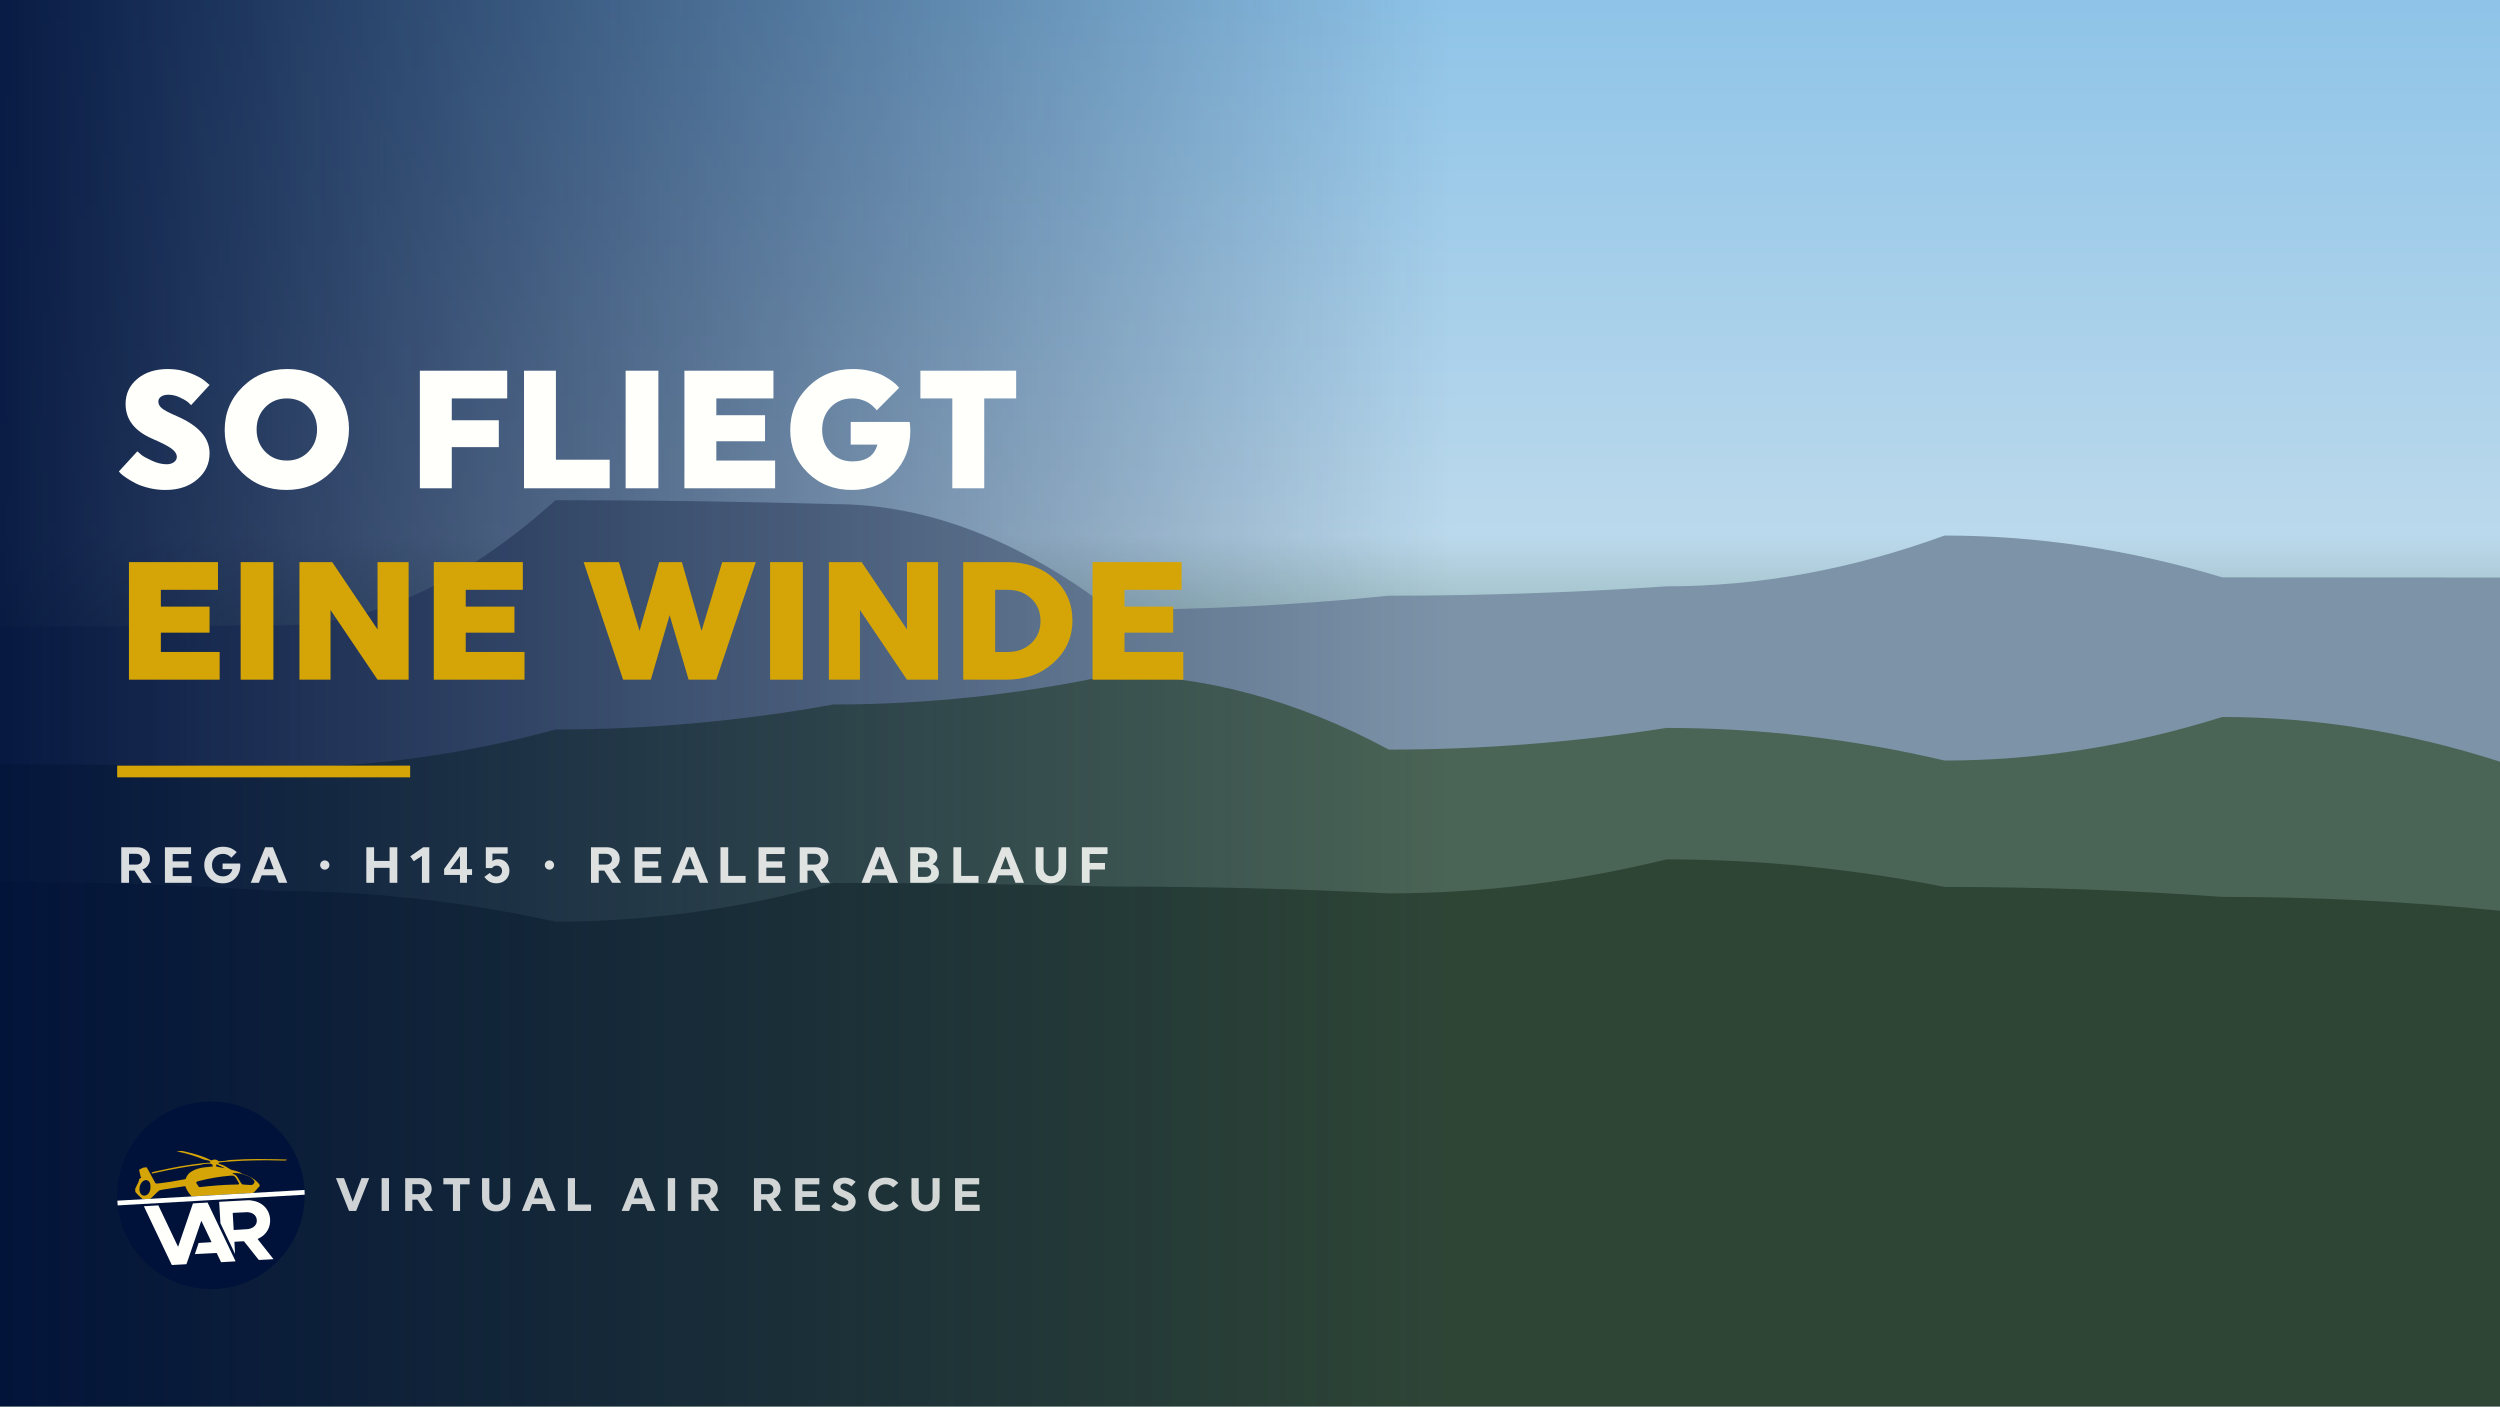
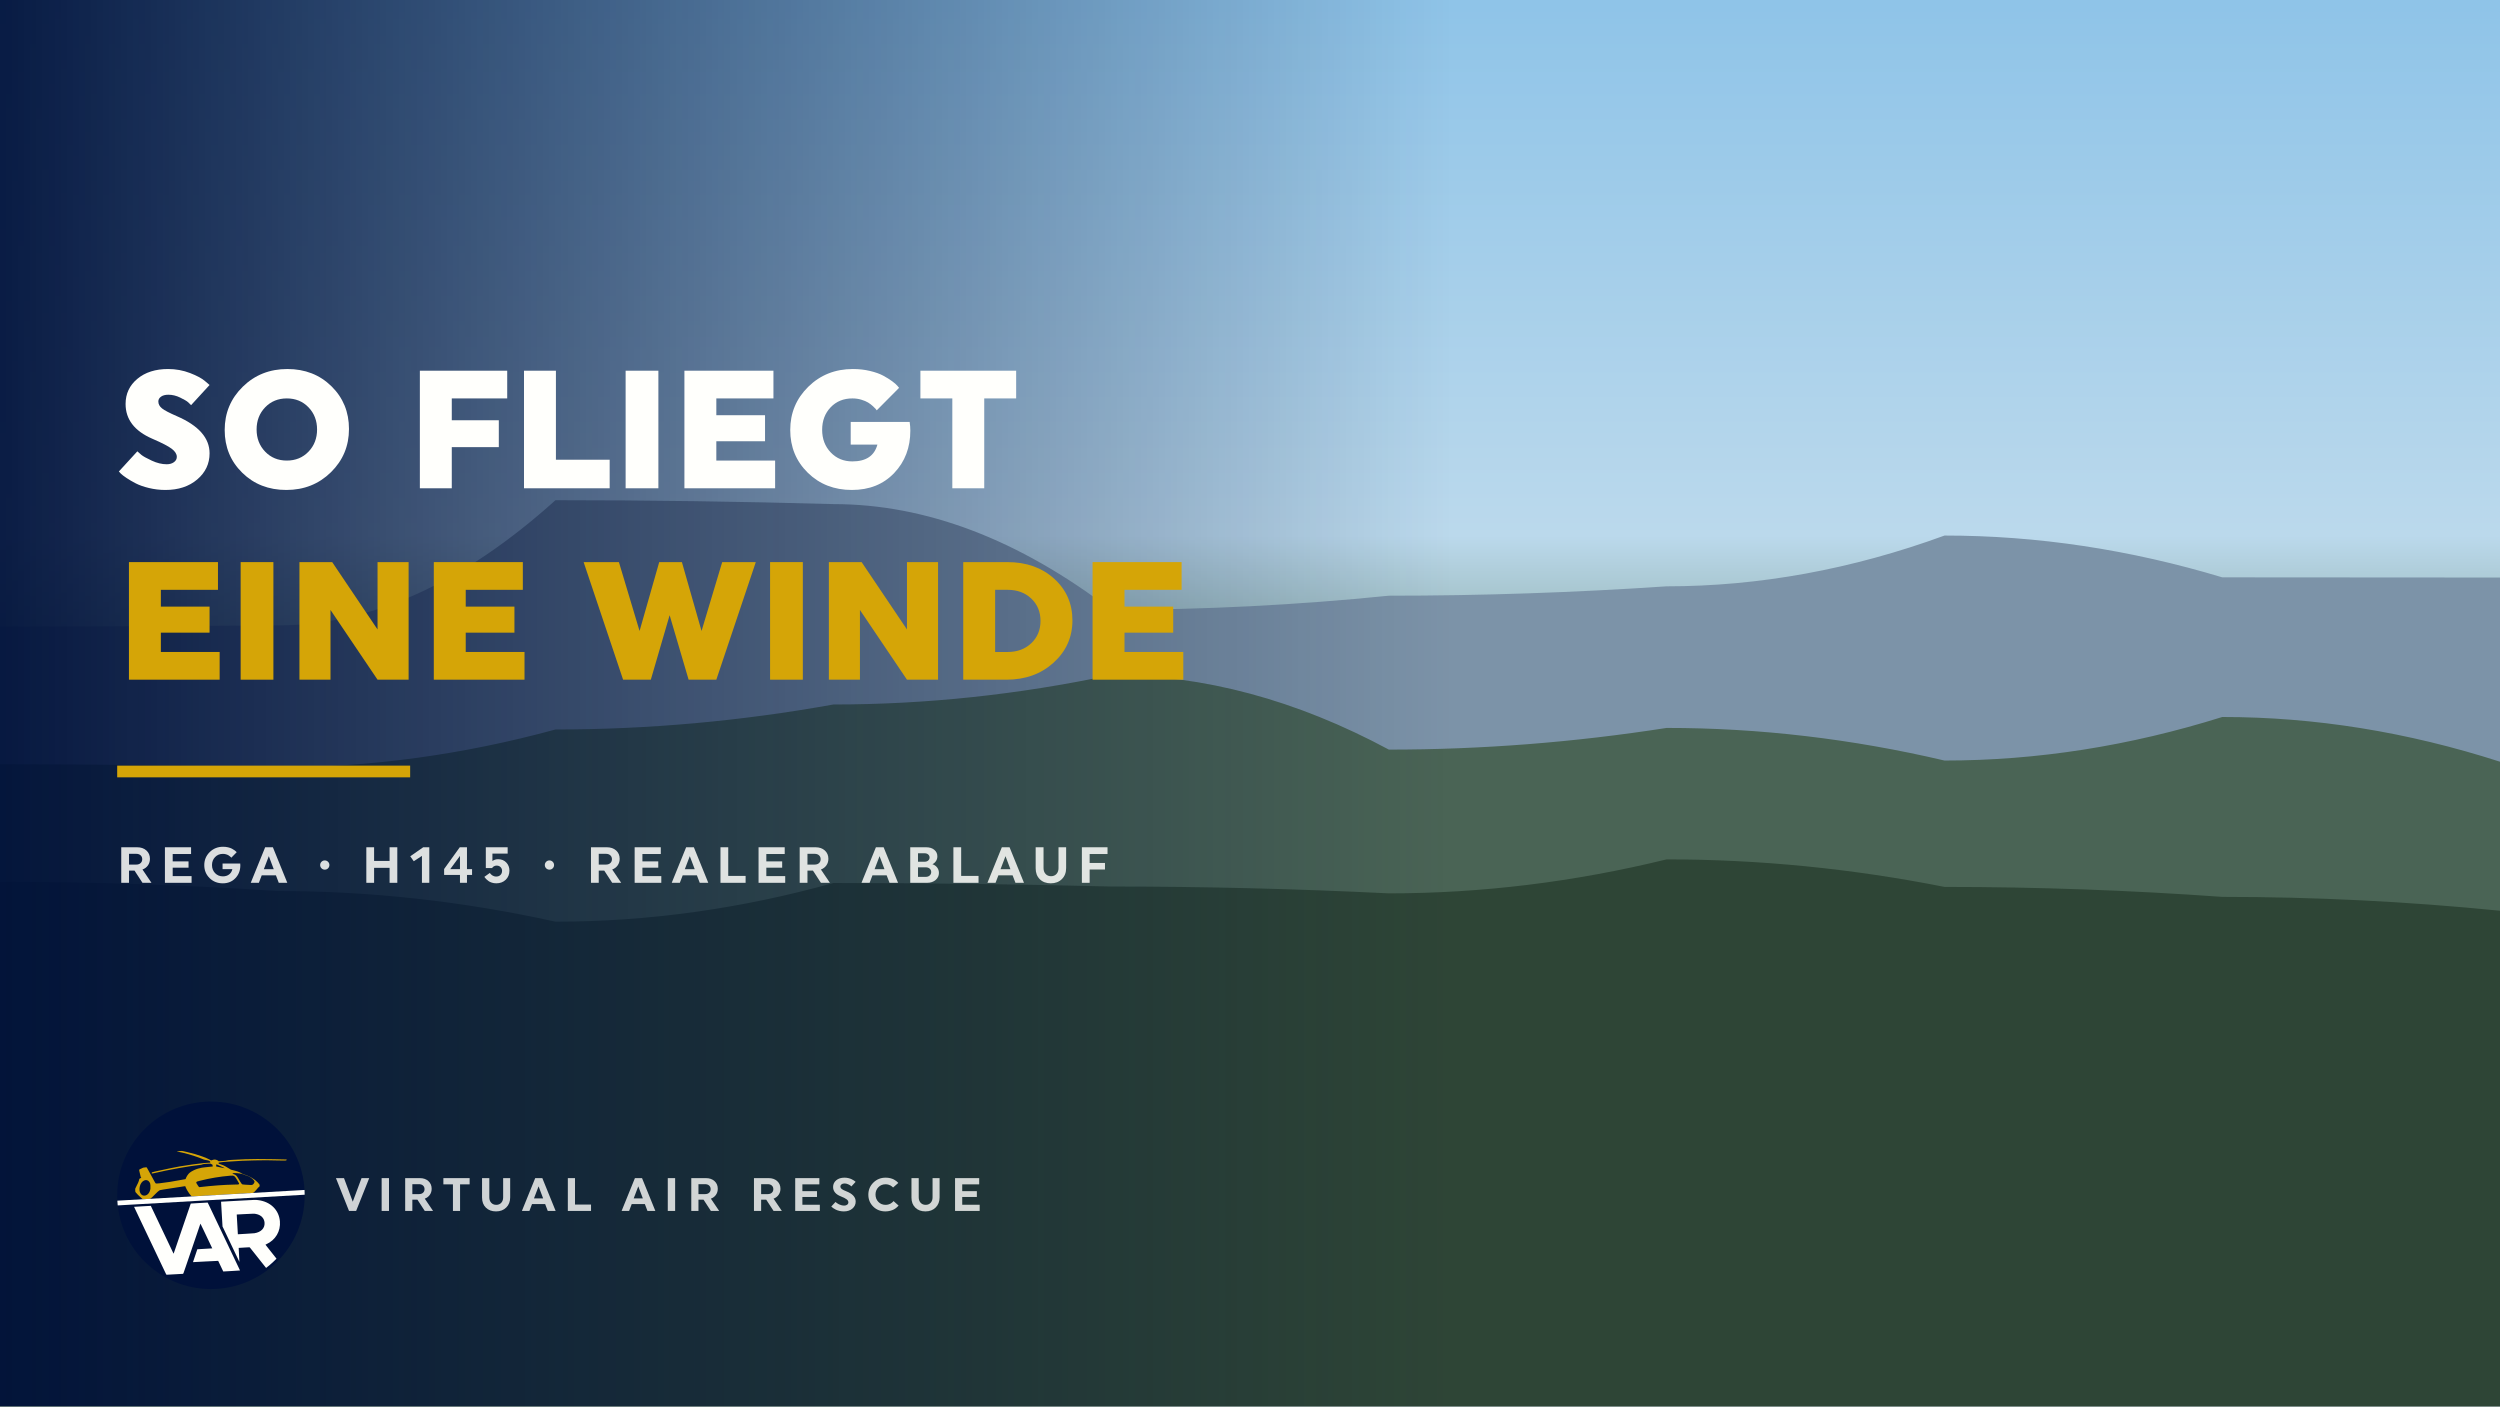
<svg xmlns="http://www.w3.org/2000/svg" viewBox="0 0 1280 720" width="1280" height="720">
  <defs>
    <linearGradient id="sc29" x1="0" y1="0" x2="0" y2="1">
      <stop offset="0%" stop-color="#8FC4E8" />
      <stop offset="38%" stop-color="#BBD9EC" />
      <stop offset="58%" stop-color="#5F7F63" />
      <stop offset="78%" stop-color="#3C5A45" />
      <stop offset="100%" stop-color="#243A2C" />
    </linearGradient>
  </defs>
  <rect width="1280" height="720" fill="url(#sc29)" />
  <path d="M0,720 L0,320.8 Q71.1,320.8 142.2,320.2 Q213.3,320.2 284.4,256.1 Q355.6,256.1 426.7,258.1 Q497.8,258.1 568.9,312.2 Q640.0,312.2 711.1,305.0 Q782.2,305.0 853.3,300.2 Q924.4,300.2 995.6,274.2 Q1066.7,274.2 1137.8,295.6 Q1208.9,295.6 1280.0,295.7 L1280,720 Z" fill="#7C93A8" />
  <path d="M0,720 L0,391.3 Q71.1,391.3 142.2,392.9 Q213.3,392.9 284.4,373.5 Q355.6,373.5 426.7,360.7 Q497.8,360.7 568.9,345.6 Q640.0,345.6 711.1,383.8 Q782.2,383.8 853.3,372.7 Q924.4,372.7 995.6,389.4 Q1066.7,389.4 1137.8,367.1 Q1208.9,367.1 1280.0,390.0 L1280,720 Z" fill="#4A6455" />
  <path d="M0,720 L0,451.5 Q71.1,451.5 142.2,456.2 Q213.3,456.2 284.4,471.9 Q355.6,471.9 426.7,452.1 Q497.8,452.1 568.9,453.9 Q640.0,453.9 711.1,457.4 Q782.2,457.4 853.3,440.0 Q924.4,440.0 995.6,454.1 Q1066.7,454.1 1137.8,459.2 Q1208.9,459.2 1280.0,466.3 L1280,720 Z" fill="#2E4536" />
  <defs>
    <linearGradient id="ytg" x1="0" y1="0" x2="1" y2="0">
      <stop offset="0%" stop-color="#00113A" stop-opacity=".95" />
      <stop offset="58%" stop-color="#00113A" stop-opacity="0" />
    </linearGradient>
  </defs>
  <rect width="1280" height="720" fill="url(#ytg)" />
  <g fill="#FFFFFC" transform="translate(60.0,250.0)">
    <path transform="translate(0.00,0) scale(0.086,-0.086)" d="M245.0 517.0Q245.0 493.0 267.0 475.5Q289.0 458.0 356.0 429.0Q550.0 345.0 550.0 208.0Q550.0 115.0 476.5 52.5Q403.0 -10.0 287.0 -10.0Q237.0 -10.0 189.5 1.5Q142.0 13.0 111.0 29.0Q80.0 45.0 56.0 61.0Q32.0 77.0 21.0 88.0L10.0 100.0L120.0 220.0Q129.0 211.0 144.5 198.5Q160.0 186.0 206.0 164.5Q252.0 143.0 295.0 143.0Q321.0 143.0 338.0 155.5Q355.0 168.0 355.0 187.0Q355.0 212.0 325.0 235.0Q295.0 258.0 209.0 295.0Q50.0 364.0 50.0 502.0Q50.0 593.0 120.0 651.5Q190.0 710.0 303.0 710.0Q372.0 710.0 434.0 686.0Q496.0 662.0 523.0 638.0L550.0 615.0L440.0 495.0Q434.0 502.0 422.0 512.5Q410.0 523.0 375.0 540.0Q340.0 557.0 305.0 557.0Q277.0 557.0 261.0 545.5Q245.0 534.0 245.0 517.0Z" />
    <path transform="translate(51.60,0) scale(0.086,-0.086)" d="M144.5 92.5Q40.0 195.0 40.0 347.0Q40.0 499.0 147.5 604.5Q255.0 710.0 413.0 710.0Q571.0 710.0 675.5 607.5Q780.0 505.0 780.0 353.0Q780.0 201.0 672.5 95.5Q565.0 -10.0 407.0 -10.0Q249.0 -10.0 144.5 92.5ZM281.0 482.0Q230.0 429.0 230.0 350.0Q230.0 271.0 281.0 218.0Q332.0 165.0 410.0 165.0Q488.0 165.0 539.0 218.0Q590.0 271.0 590.0 350.0Q590.0 429.0 539.0 482.0Q488.0 535.0 410.0 535.0Q332.0 535.0 281.0 482.0Z" />
    <path transform="translate(148.95,0) scale(0.086,-0.086)" d="M540.0 245.0H260.0V0.0H70.0V700.0H590.0V535.0H260.0V405.0H540.0Z" />
    <path transform="translate(202.27,0) scale(0.086,-0.086)" d="M580.0 0.0H70.0V700.0H260.0V170.0H580.0Z" />
    <path transform="translate(253.87,0) scale(0.086,-0.086)" d="M75.0 0.0V700.0H270.0V0.0Z" />
    <path transform="translate(284.40,0) scale(0.086,-0.086)" d="M610.0 0.0H70.0V700.0H600.0V535.0H260.0V435.0H550.0V280.0H260.0V165.0H610.0Z" />
    <path transform="translate(341.16,0) scale(0.086,-0.086)" d="M400.0 395.0H751.0Q755.0 368.0 755.0 343.0Q755.0 192.0 659.0 91.0Q563.0 -10.0 407.0 -10.0Q249.0 -10.0 144.5 92.5Q40.0 195.0 40.0 347.0Q40.0 499.0 147.5 604.5Q255.0 710.0 413.0 710.0Q467.0 710.0 515.0 698.5Q563.0 687.0 593.5 670.5Q624.0 654.0 646.5 637.5Q669.0 621.0 678.0 610.0L688.0 598.0L555.0 464.0Q553.0 467.0 549.5 471.5Q546.0 476.0 532.5 488.5Q519.0 501.0 503.5 510.5Q488.0 520.0 463.0 527.5Q438.0 535.0 410.0 535.0Q331.0 535.0 280.5 482.0Q230.0 429.0 230.0 348.0Q230.0 267.0 281.0 213.5Q332.0 160.0 410.0 160.0Q532.0 160.0 559.0 260.0H400.0Z" />
    <path transform="translate(410.39,0) scale(0.086,-0.086)" d="M580.0 535.0H390.0V0.0H200.0V535.0H10.0V700.0H580.0Z" />
  </g>
  <g fill="#D5A507" transform="translate(60.0,348.0)">
    <path transform="translate(0.00,0) scale(0.086,-0.086)" d="M610.0 0.0H70.0V700.0H600.0V535.0H260.0V435.0H550.0V280.0H260.0V165.0H610.0Z" />
    <path transform="translate(56.76,0) scale(0.086,-0.086)" d="M75.0 0.0V700.0H270.0V0.0Z" />
    <path transform="translate(87.29,0) scale(0.086,-0.086)" d="M535.0 0.0 255.0 415.0V0.0H70.0V700.0H265.0L535.0 299.0V700.0H720.0V0.0Z" />
    <path transform="translate(156.09,0) scale(0.086,-0.086)" d="M610.0 0.0H70.0V700.0H600.0V535.0H260.0V435.0H550.0V280.0H260.0V165.0H610.0Z" />
    <path transform="translate(238.82,0) scale(0.086,-0.086)" d="M235.0 0.0 0.0 700.0H210.0L333.0 290.0L450.0 700.0H585.0L702.0 290.0L825.0 700.0H1025.0L790.0 0.0H625.0L512.0 384.0L400.0 0.0Z" />
    <path transform="translate(327.83,0) scale(0.086,-0.086)" d="M75.0 0.0V700.0H270.0V0.0Z" />
    <path transform="translate(358.36,0) scale(0.086,-0.086)" d="M535.0 0.0 255.0 415.0V0.0H70.0V700.0H265.0L535.0 299.0V700.0H720.0V0.0Z" />
    <path transform="translate(427.16,0) scale(0.086,-0.086)" d="M70.0 0.0V700.0H333.0Q502.0 700.0 611.0 601.5Q720.0 503.0 720.0 353.0Q720.0 203.0 608.0 101.5Q496.0 0.0 327.0 0.0ZM335.0 535.0H260.0V165.0H335.0Q420.0 165.0 475.0 217.0Q530.0 269.0 530.0 350.0Q530.0 431.0 475.0 483.0Q420.0 535.0 335.0 535.0Z" />
    <path transform="translate(493.38,0) scale(0.086,-0.086)" d="M610.0 0.0H70.0V700.0H600.0V535.0H260.0V435.0H550.0V280.0H260.0V165.0H610.0Z" />
  </g>
  <rect x="60" y="392" width="150" height="6" fill="#D5A507" />
  <g fill="#FFFFFC" opacity=".85" transform="translate(60.0,452.0)">
    <path transform="translate(0.00,0) scale(0.026,-0.026)" d="M374.0 571.0H233.0V359.0H374.0Q429.0 359.0 461.0 388.5Q493.0 418.0 493.0 465.0Q493.0 512.0 461.0 541.5Q429.0 571.0 374.0 571.0ZM80.0 0.0V700.0H393.0Q505.0 700.0 575.0 637.0Q645.0 574.0 645.0 473.0Q645.0 399.0 605.5 343.0Q566.0 287.0 498.0 262.0L675.0 0.0H498.0L341.0 241.0H233.0V0.0Z" />
    <path transform="translate(22.36,0) scale(0.026,-0.026)" d="M605.0 0.0H80.0V700.0H595.0V567.0H233.0V422.0H545.0V298.0H233.0V132.0H605.0Z" />
    <path transform="translate(43.42,0) scale(0.026,-0.026)" d="M405.0 380.0H753.0Q755.0 361.0 755.0 341.0Q754.0 192.0 657.5 91.0Q561.0 -10.0 410.0 -10.0Q254.0 -10.0 149.5 93.0Q45.0 196.0 45.0 348.0Q45.0 500.0 152.0 605.0Q259.0 710.0 415.0 710.0Q467.0 710.0 513.5 699.0Q560.0 688.0 589.5 672.0Q619.0 656.0 641.5 640.0Q664.0 624.0 674.0 613.0L683.0 602.0L577.0 494.0Q575.0 497.0 570.5 502.0Q566.0 507.0 550.5 520.5Q535.0 534.0 517.5 544.0Q500.0 554.0 471.5 562.0Q443.0 570.0 412.0 570.0Q319.0 570.0 258.0 507.0Q197.0 444.0 197.0 349.0Q197.0 254.0 258.0 190.5Q319.0 127.0 412.0 127.0Q485.0 127.0 535.0 165.5Q585.0 204.0 598.0 270.0H405.0Z" />
    <path transform="translate(68.38,0) scale(0.026,-0.026)" d="M356.0 525.0 258.0 268.0H453.0ZM436.0 700.0 720.0 0.0H552.0L496.0 147.0H216.0L160.0 0.0H0.0L284.0 700.0Z" />
    <path transform="translate(102.62,0) scale(0.026,-0.026)" d="M141.0 441.0Q178.0 441.0 205.0 414.5Q232.0 388.0 232.0 350.0Q232.0 312.0 205.5 285.5Q179.0 259.0 141.0 259.0Q103.0 259.0 76.5 285.5Q50.0 312.0 50.0 350.0Q50.0 388.0 76.5 414.5Q103.0 441.0 141.0 441.0Z" />
    <path transform="translate(125.48,0) scale(0.026,-0.026)" d="M538.0 0.0V295.0H233.0V0.0H80.0V700.0H233.0V431.0H538.0V700.0H690.0V0.0Z" />
    <path transform="translate(149.66,0) scale(0.026,-0.026)" d="M15.0 522.0 270.0 700.0H390.0V0.0H245.0V530.0L84.0 425.0Z" />
    <path transform="translate(166.56,0) scale(0.026,-0.026)" d="M152.0 269.0H344.0V530.0ZM32.0 272.0 340.0 700.0H482.0V269.0H582.0V155.0H482.0V0.0H344.0V155.0H32.0Z" />
    <path transform="translate(186.71,0) scale(0.026,-0.026)" d="M78.0 290.0V700.0H508.0V575.0H208.0V429.0Q257.0 465.0 320.0 465.0Q419.0 465.0 481.0 400.0Q543.0 335.0 543.0 240.0Q543.0 131.0 470.5 60.5Q398.0 -10.0 284.0 -10.0Q238.0 -10.0 197.0 3.0Q156.0 16.0 130.5 35.0Q105.0 54.0 85.5 73.0Q66.0 92.0 58.0 105.0L50.0 118.0L158.0 195.0Q160.0 192.0 163.0 187.0Q166.0 182.0 177.0 170.0Q188.0 158.0 201.5 148.5Q215.0 139.0 236.5 131.0Q258.0 123.0 282.0 123.0Q335.0 123.0 366.5 154.5Q398.0 186.0 398.0 236.0Q398.0 279.0 368.5 309.0Q339.0 339.0 292.0 339.0Q263.0 339.0 240.5 326.5Q218.0 314.0 210.0 302.0L202.0 290.0Z" />
    <path transform="translate(217.65,0) scale(0.026,-0.026)" d="M141.0 441.0Q178.0 441.0 205.0 414.5Q232.0 388.0 232.0 350.0Q232.0 312.0 205.5 285.5Q179.0 259.0 141.0 259.0Q103.0 259.0 76.5 285.5Q50.0 312.0 50.0 350.0Q50.0 388.0 76.5 414.5Q103.0 441.0 141.0 441.0Z" />
    <path transform="translate(240.50,0) scale(0.026,-0.026)" d="M374.0 571.0H233.0V359.0H374.0Q429.0 359.0 461.0 388.5Q493.0 418.0 493.0 465.0Q493.0 512.0 461.0 541.5Q429.0 571.0 374.0 571.0ZM80.0 0.0V700.0H393.0Q505.0 700.0 575.0 637.0Q645.0 574.0 645.0 473.0Q645.0 399.0 605.5 343.0Q566.0 287.0 498.0 262.0L675.0 0.0H498.0L341.0 241.0H233.0V0.0Z" />
    <path transform="translate(262.86,0) scale(0.026,-0.026)" d="M605.0 0.0H80.0V700.0H595.0V567.0H233.0V422.0H545.0V298.0H233.0V132.0H605.0Z" />
    <path transform="translate(283.92,0) scale(0.026,-0.026)" d="M356.0 525.0 258.0 268.0H453.0ZM436.0 700.0 720.0 0.0H552.0L496.0 147.0H216.0L160.0 0.0H0.0L284.0 700.0Z" />
    <path transform="translate(306.80,0) scale(0.026,-0.026)" d="M575.0 0.0H80.0V700.0H233.0V136.0H575.0Z" />
    <path transform="translate(326.30,0) scale(0.026,-0.026)" d="M605.0 0.0H80.0V700.0H595.0V567.0H233.0V422.0H545.0V298.0H233.0V132.0H605.0Z" />
    <path transform="translate(347.36,0) scale(0.026,-0.026)" d="M374.0 571.0H233.0V359.0H374.0Q429.0 359.0 461.0 388.5Q493.0 418.0 493.0 465.0Q493.0 512.0 461.0 541.5Q429.0 571.0 374.0 571.0ZM80.0 0.0V700.0H393.0Q505.0 700.0 575.0 637.0Q645.0 574.0 645.0 473.0Q645.0 399.0 605.5 343.0Q566.0 287.0 498.0 262.0L675.0 0.0H498.0L341.0 241.0H233.0V0.0Z" />
    <path transform="translate(381.08,0) scale(0.026,-0.026)" d="M356.0 525.0 258.0 268.0H453.0ZM436.0 700.0 720.0 0.0H552.0L496.0 147.0H216.0L160.0 0.0H0.0L284.0 700.0Z" />
    <path transform="translate(403.96,0) scale(0.026,-0.026)" d="M233.0 415.0H361.0Q407.0 415.0 434.0 439.0Q461.0 463.0 461.0 498.0Q461.0 534.0 434.0 558.0Q407.0 582.0 361.0 582.0H233.0ZM80.0 700.0H394.0Q493.0 700.0 553.5 650.0Q614.0 600.0 614.0 521.0Q614.0 471.0 588.5 430.5Q563.0 390.0 517.0 366.0Q577.0 346.0 611.0 300.0Q645.0 254.0 645.0 194.0Q645.0 111.0 579.5 55.5Q514.0 0.0 412.0 0.0H80.0ZM233.0 305.0V117.0H384.0Q434.0 117.0 463.5 144.5Q493.0 172.0 493.0 212.0Q493.0 252.0 463.5 278.5Q434.0 305.0 384.0 305.0Z" />
    <path transform="translate(426.06,0) scale(0.026,-0.026)" d="M575.0 0.0H80.0V700.0H233.0V136.0H575.0Z" />
    <path transform="translate(445.56,0) scale(0.026,-0.026)" d="M356.0 525.0 258.0 268.0H453.0ZM436.0 700.0 720.0 0.0H552.0L496.0 147.0H216.0L160.0 0.0H0.0L284.0 700.0Z" />
    <path transform="translate(468.44,0) scale(0.026,-0.026)" d="M520.0 700.0H670.0V290.0Q670.0 156.0 586.0 73.0Q502.0 -10.0 368.0 -10.0Q233.0 -10.0 151.5 70.5Q70.0 151.0 70.0 285.0V700.0H225.0V290.0Q225.0 218.0 266.0 174.0Q307.0 130.0 373.0 130.0Q439.0 130.0 479.5 174.0Q520.0 218.0 520.0 290.0Z" />
    <path transform="translate(491.84,0) scale(0.026,-0.026)" d="M535.0 262.0H233.0V0.0H80.0V700.0H585.0V567.0H233.0V391.0H535.0Z" />
  </g>
  <g transform="translate(60,564) scale(0.1875)">
    <defs>
      <clipPath id="n1b30">
        <circle cx="256" cy="256" r="256" />
      </clipPath>
    </defs>
    <g clip-path="url(#n1b30)">
      <circle cx="256" cy="256" r="256" fill="#00113A" />
      <g fill="#D5A507" transform="translate(49.00,134.89) scale(0.414)">
        <path d="M35.7 305.27C27.86 297.99 20 290.67 18.23 289.02C12.94 284.07 7.26 277.76 2.59 271.63C1.3 269.94 1.3 269.94 0.67 259.67C0.04 249.4 0.04 249.4 3.21 243.43C17.85 215.93 25.31 198.26 26.9 187.33C27.45 183.58 26.65 184.36 34.25 180.13C39.92 176.97 39.91 176.98 39.91 175.49C39.91 173.85 39.02 172.61 37.83 172.6C37.11 172.6 37.81 175.22 31.69 149.81C26.64 128.87 26.11 126.2 26.67 124.15C27.12 122.49 32.62 119.37 41.13 115.95C46.53 113.78 47.49 113.3 48.58 112.26C50.67 110.26 58.97 108.69 71.24 107.99C77.19 107.64 74.98 104.81 89.29 131.15C96.15 143.79 105.73 161.29 110.57 170.04C115.41 178.79 120.75 188.62 122.44 191.88C129.48 205.52 134.23 213.21 136.29 214.34C139.72 216.22 170.18 212.83 229.23 204.01C250.02 200.91 306.75 190.88 330.23 186.17C332.66 185.68 332.66 185.68 333.54 183.12C338.5 168.63 350.1 151.3 360.17 143.32C372.8 133.3 397.13 121.34 414.41 116.63C435.84 110.79 444.66 109.17 464.81 107.34C479.81 105.98 511.76 102.62 512.05 102.38C512.08 102.36 511.65 99.49 511.1 96.01C510.1 89.68 510.1 89.68 506.87 88.58C502.65 87.13 501 86.26 499.45 84.67C498.18 83.37 498.18 83.37 487.88 83.75C459.05 84.82 451.08 85.73 441.9 89.01C435.4 91.33 435.45 91.31 428.8 91.97C362.81 98.45 214.12 125.11 126.21 146.21C111.13 149.83 109.91 149.82 109.35 146.09C108.62 141.18 110.96 140.04 130.7 135.68C199.78 120.43 262.82 107.4 294.63 101.81C336.98 94.36 431.41 81.22 452.54 79.84C455.13 79.67 462.05 79.18 467.91 78.75C473.77 78.33 480.74 77.91 483.41 77.82C496.02 77.41 495.76 77.44 495.55 76.49C495.44 76.03 495.28 74.08 495.18 72.17C495.01 68.69 495.01 68.69 493.75 68.38C493.06 68.2 491.24 67.34 489.71 66.47C482.4 62.32 482.87 62.48 475.05 61.23C461.69 59.09 454.17 57.41 449.82 55.59C448.42 55 444.91 53.47 442.02 52.19C431.61 47.57 418.28 42.66 392.8 34.08C364.87 24.67 339.59 17.5 311.76 11.09C299.95 8.37 299.99 8.38 290.21 6.6C279.38 4.63 274.04 3.36 274.55 2.87C275.14 2.3 289.73 0.65 297.88 0.23C311.16 -0.46 311.55 -0.4 341.15 6.74C389.7 18.46 402.15 22.04 437.97 34.58C462.99 43.33 472.02 47.05 486.52 54.55C489.7 56.2 494.13 58.47 496.36 59.59C498.58 60.72 500.74 61.86 501.14 62.13C501.87 62.62 501.89 62.62 504.82 61.38C519.4 55.23 529.43 55.03 540.79 60.69C546.35 63.46 548.17 64.78 548.98 66.6C549.58 67.97 555.31 67.94 575.92 66.45C598.39 64.83 598.39 64.83 607.34 62.29C614.29 60.32 614.14 60.33 639.56 58.79C703.41 54.93 756.26 53.13 806.36 53.13C858.12 53.13 977.54 55.09 996.82 56.26C1000.43 56.48 1001.17 58.14 998.71 60.49C995.29 63.76 991.43 63.94 948.73 62.85C873.08 60.91 856.08 60.83 788.97 62.17C722.22 63.5 694.67 64.8 620.01 70.11C613.86 70.55 607 70.98 604.77 71.07C591.89 71.59 573.5 73.35 567.47 74.64C561.97 75.82 561.32 75.9 556.36 76.04C551.11 76.19 551.11 76.19 550.94 78.75C550.84 80.16 550.57 81.77 550.34 82.33C550.01 83.11 549.99 83.38 550.24 83.47C550.42 83.53 553.42 84.55 556.9 85.72C560.39 86.9 566.25 88.96 569.93 90.32C573.61 91.67 576.74 92.77 576.89 92.77C580.14 92.77 614.7 111.79 625.81 119.69C630.93 123.34 630.93 123.34 636.87 124.75C672.02 133.12 689.95 139.38 701.29 147.24C705.18 149.93 705.18 149.93 720.24 155.31C752.95 166.98 765.35 173.35 790.99 191.66C799.5 197.73 816.67 214.97 819.64 220.42C823.42 227.36 820.75 237.21 814.42 239.63C811.9 240.59 812.26 240.2 804.25 250.61C795.46 262.02 780.6 276.24 776.87 276.82C775.66 277 373.53 299.94 373.25 299.84C371.87 299.33 359.32 284.34 355.46 278.59C344.66 262.51 338.75 252.16 334.39 241.69C332.21 236.45 330.36 232.1 330.28 232.02C329.97 231.71 213.68 249.73 187.97 254.08C164.08 258.12 163.13 258.35 158.5 261.43C151.54 266.06 146.73 270.44 129.11 288.18C98.73 318.77 105.03 315.29 77.25 316.85C63.91 317.61 52.31 318.29 51.48 318.37C49.96 318.52 49.96 318.52 35.7 305.27ZM65.16 294.35C83.73 291.12 97.51 273.39 100.91 248.38C101.38 244.97 101.37 230.17 100.9 226C99.56 213.99 98.8 211.61 94.02 204.55C76.64 178.83 40.43 194.92 31.18 232.47C22.2 268.91 38.7 298.96 65.16 294.35ZM426.51 238.42C508.82 228.76 585.47 223.14 652.64 221.81C692.24 221.03 690.56 222.48 677.71 200.11C656.08 162.43 653.86 160.82 626.75 163.14C557.73 169.02 495.94 179.34 427.86 196.36C408.78 201.13 406.7 201.91 404.56 205.13C401.84 209.25 402.31 210.47 412.79 226.27C421.54 239.45 421.09 239.05 426.51 238.42ZM771.34 224.12C780.47 221.3 789.76 206.88 786.96 199.86C783.31 190.7 764.16 174.62 748.38 167.48C741.64 164.43 718.63 155.97 707.64 152.51C687.74 146.23 651.12 143.59 643.34 147.88C640.63 149.37 642.43 150.74 649.96 152.91C662.3 156.47 670.56 163.87 679.03 178.98C687.23 193.6 699.29 212.89 702.16 215.99C707.1 221.32 707.66 221.47 727.59 222.62C764.71 224.76 768.81 224.9 771.34 224.12ZM591.15 114.24C591.15 114.08 588 112.11 584.82 110.28C578.3 106.55 556.35 96.34 545.07 91.8C543.08 91 540.82 89.97 540.03 89.52C537.82 88.26 535.19 88.74 534.96 90.44C534.72 92.22 534.14 101.92 534.27 102.04C534.33 102.09 541.55 103.67 550.3 105.55C559.05 107.43 571.61 110.17 578.21 111.63C589.8 114.19 591.15 114.47 591.15 114.24Z" fill-rule="evenodd" />
      </g>
      <g transform="translate(256,256) rotate(-3.275)">
        <rect x="-614.4" y="0" width="1228.8" height="13" fill="#FFFFFC" />
      </g>
      <g transform="rotate(-3.275 256 256)">
        <defs>
          <clipPath id="wc1b30">
            <circle cx="256" cy="256" r="249.00" />
          </clipPath>
        </defs>
        <g clip-path="url(#wc1b30)">
-           <g fill="#FFFFFC" transform="translate(71.50,275.00) scale(0.34501)">
+           <g fill="#FFFFFC" transform="translate(44.65,275.00) scale(0.39871)">
            <path d="M195.1 478.09C193.93 477.63 193.3 476.14 173.69 427.85C169.31 417.07 161.96 399.04 157.36 387.77C144.85 357.16 130.53 321.99 124.7 307.6C121.86 300.58 116.25 286.82 112.24 277.02C99.77 246.52 89.4 221.12 84.01 207.84C76.29 188.85 63.1 156.48 36.82 92.04C5.35 14.87 0 1.67 0 1.08C0 0.81 25.85 0.66 57.45 0.74L114.9 0.89L119.73 12.77C122.38 19.3 128.74 34.93 133.87 47.51C145.14 75.16 159.52 110.48 170.14 136.58C174.45 147.19 182.06 165.9 187.05 178.15C196.26 200.76 206.8 226.67 220.74 260.99C224.99 271.44 230.49 284.93 232.96 290.97C235.43 297.02 240.44 309.31 244.09 318.29C251.9 337.51 251.75 337.2 252.42 336.01C252.69 335.53 256.69 325.8 261.33 314.39C269.84 293.41 277.55 274.47 295.12 231.29C300.44 218.23 308.05 199.52 312.04 189.73C318.74 173.26 325.93 155.59 346.48 105.11C350.8 94.49 358.42 75.79 363.41 63.54C368.4 51.29 376.16 32.19 380.66 21.08L388.83 0.89L446.64 0.59C478.44 0.43 504.66 0.45 504.91 0.64C505.16 0.82 508.67 9.11 512.7 19.04C516.73 28.98 524.11 47.13 529.11 59.38C541.84 90.6 555.55 124.24 565.9 149.64C570.75 161.56 578.1 179.6 582.23 189.73C586.36 199.85 593.99 218.56 599.17 231.29C604.36 244.03 612.91 265.01 618.18 277.91C633.59 315.68 644.01 341.24 650.83 358.08C654.35 366.73 659.95 380.49 663.29 388.66C666.63 396.82 673.22 412.99 677.95 424.58C682.68 436.18 689.46 452.8 693.03 461.52C696.6 470.24 699.52 477.52 699.52 477.7C699.52 477.88 673.66 478.03 642.04 478.03L584.56 478.03L581.68 471.05C577.2 460.19 560.23 418.53 557.18 410.93C555.68 407.17 554.19 403.76 553.87 403.36C553.42 402.77 535.39 402.61 467.27 402.61C419.95 402.61 381.24 402.46 381.24 402.26C381.24 402.07 384.56 393.72 388.61 383.71C396.8 363.5 408.21 335.11 412.82 323.49L415.81 315.92L467.08 315.77L518.34 315.62L513.87 304.63C511.41 298.59 505.44 283.89 500.59 271.97C495.75 260.05 487.88 240.68 483.1 228.92C478.32 217.16 470.83 198.72 466.45 187.95C450.59 148.87 447.82 142.25 447.34 142.09C447.07 142 445.2 146.13 443.18 151.28C441.16 156.42 434.67 172.52 428.75 187.05C422.83 201.59 414.81 221.36 410.93 231C407.04 240.63 399.56 259.07 394.3 271.97C376.24 316.27 366.82 339.41 358.64 359.56C345.14 392.83 338.8 408.42 330.37 429.04C311.03 476.38 310.36 477.95 309.1 478.28C307.23 478.79 196.4 478.6 195.1 478.09ZM881.95 474.91C879.81 472 876.03 466.65 856.48 438.84C852.23 432.79 840.49 416.09 830.38 401.72C820.26 387.35 807.21 368.78 801.36 360.45C784.84 336.91 776.14 324.62 775.21 323.48C774.4 322.5 772.01 322.45 736.79 322.59L699.23 322.74L698.93 370.83L698.63 418.92L690.21 398.15C685.57 386.72 677.74 367.49 672.81 355.4C667.87 343.32 660.52 325.28 656.47 315.32C652.42 305.36 644.8 286.65 639.54 273.75C634.28 260.85 625.94 240.41 621.01 228.33C616.08 216.24 608.68 198.2 604.57 188.24L597.09 170.13L596.94 85.03L596.79 -0.07L711.55 0.16C835.48 0.41 832.04 0.32 850.36 3.58C934.1 18.49 989.12 78.21 991.5 156.77C993.56 225.09 954.38 283.51 889.7 308.51C886.35 309.81 883.62 311.05 883.61 311.28C883.61 311.67 888.25 318.33 910.61 350.06C915.44 356.92 922.68 367.21 926.69 372.92C930.71 378.64 938.14 389.19 943.21 396.38C948.28 403.56 955.61 413.98 959.5 419.54C963.39 425.09 972.96 438.72 980.78 449.82C999.57 476.5 1000 477.12 1000 477.61C1000 477.84 973.95 478.03 942.12 478.03C884.24 478.03 884.24 478.03 881.95 474.91ZM812.44 228.62C858.16 224.16 885.99 198.77 885.99 161.52C885.99 130.34 865.44 106.28 831.53 97.74C817.42 94.19 818.24 94.23 756.09 93.98L698.93 93.75L698.93 161.48L698.93 229.22L752.61 229.22C784.27 229.22 808.81 228.97 812.44 228.62Z" fill-rule="evenodd" />
          </g>
        </g>
      </g>
    </g>
  </g>
  <g fill="#FFFFFC" opacity=".8" transform="translate(172.0,620.0)">
    <path transform="translate(0.00,0) scale(0.024,-0.024)" d="M279.0 0.0 0.0 700.0H172.0L359.0 197.0L546.0 700.0H710.0L431.0 0.0Z" />
    <path transform="translate(21.36,0) scale(0.024,-0.024)" d="M85.0 0.0V700.0H242.0V0.0Z" />
    <path transform="translate(33.53,0) scale(0.024,-0.024)" d="M374.0 571.0H233.0V359.0H374.0Q429.0 359.0 461.0 388.5Q493.0 418.0 493.0 465.0Q493.0 512.0 461.0 541.5Q429.0 571.0 374.0 571.0ZM80.0 0.0V700.0H393.0Q505.0 700.0 575.0 637.0Q645.0 574.0 645.0 473.0Q645.0 399.0 605.5 343.0Q566.0 287.0 498.0 262.0L675.0 0.0H498.0L341.0 241.0H233.0V0.0Z" />
    <path transform="translate(54.65,0) scale(0.024,-0.024)" d="M575.0 567.0H371.0V0.0H219.0V567.0H15.0V700.0H575.0Z" />
    <path transform="translate(73.13,0) scale(0.024,-0.024)" d="M520.0 700.0H670.0V290.0Q670.0 156.0 586.0 73.0Q502.0 -10.0 368.0 -10.0Q233.0 -10.0 151.5 70.5Q70.0 151.0 70.0 285.0V700.0H225.0V290.0Q225.0 218.0 266.0 174.0Q307.0 130.0 373.0 130.0Q439.0 130.0 479.5 174.0Q520.0 218.0 520.0 290.0Z" />
    <path transform="translate(95.21,0) scale(0.024,-0.024)" d="M356.0 525.0 258.0 268.0H453.0ZM436.0 700.0 720.0 0.0H552.0L496.0 147.0H216.0L160.0 0.0H0.0L284.0 700.0Z" />
    <path transform="translate(116.81,0) scale(0.024,-0.024)" d="M575.0 0.0H80.0V700.0H233.0V136.0H575.0Z" />
    <path transform="translate(146.26,0) scale(0.024,-0.024)" d="M356.0 525.0 258.0 268.0H453.0ZM436.0 700.0 720.0 0.0H552.0L496.0 147.0H216.0L160.0 0.0H0.0L284.0 700.0Z" />
    <path transform="translate(167.86,0) scale(0.024,-0.024)" d="M85.0 0.0V700.0H242.0V0.0Z" />
    <path transform="translate(180.02,0) scale(0.024,-0.024)" d="M374.0 571.0H233.0V359.0H374.0Q429.0 359.0 461.0 388.5Q493.0 418.0 493.0 465.0Q493.0 512.0 461.0 541.5Q429.0 571.0 374.0 571.0ZM80.0 0.0V700.0H393.0Q505.0 700.0 575.0 637.0Q645.0 574.0 645.0 473.0Q645.0 399.0 605.5 343.0Q566.0 287.0 498.0 262.0L675.0 0.0H498.0L341.0 241.0H233.0V0.0Z" />
    <path transform="translate(212.11,0) scale(0.024,-0.024)" d="M374.0 571.0H233.0V359.0H374.0Q429.0 359.0 461.0 388.5Q493.0 418.0 493.0 465.0Q493.0 512.0 461.0 541.5Q429.0 571.0 374.0 571.0ZM80.0 0.0V700.0H393.0Q505.0 700.0 575.0 637.0Q645.0 574.0 645.0 473.0Q645.0 399.0 605.5 343.0Q566.0 287.0 498.0 262.0L675.0 0.0H498.0L341.0 241.0H233.0V0.0Z" />
    <path transform="translate(233.23,0) scale(0.024,-0.024)" d="M605.0 0.0H80.0V700.0H595.0V567.0H233.0V422.0H545.0V298.0H233.0V132.0H605.0Z" />
    <path transform="translate(253.15,0) scale(0.024,-0.024)" d="M340.0 419.0Q540.0 341.0 540.0 200.0Q540.0 110.0 470.0 50.0Q400.0 -10.0 287.0 -10.0Q238.0 -10.0 192.5 1.0Q147.0 12.0 117.0 27.0Q87.0 42.0 64.0 57.5Q41.0 73.0 30.0 84.0L20.0 95.0L110.0 192.0Q113.0 189.0 119.0 183.5Q125.0 178.0 144.0 164.5Q163.0 151.0 183.5 141.0Q204.0 131.0 234.5 122.5Q265.0 114.0 295.0 114.0Q334.0 114.0 359.0 133.5Q384.0 153.0 384.0 183.0Q384.0 218.0 350.0 245.5Q316.0 273.0 225.0 310.0Q58.0 375.0 58.0 511.0Q58.0 598.0 125.0 654.0Q192.0 710.0 301.0 710.0Q344.0 710.0 384.0 700.5Q424.0 691.0 450.5 678.0Q477.0 665.0 498.0 652.0Q519.0 639.0 528.0 630.0L538.0 620.0L448.0 523.0Q441.0 530.0 429.0 540.5Q417.0 551.0 379.5 568.5Q342.0 586.0 303.0 586.0Q261.0 586.0 237.5 567.0Q214.0 548.0 214.0 523.0Q214.0 492.0 240.5 469.5Q267.0 447.0 340.0 419.0Z" />
    <path transform="translate(271.51,0) scale(0.024,-0.024)" d="M415.0 710.0Q467.0 710.0 513.5 698.5Q560.0 687.0 590.0 670.5Q620.0 654.0 642.0 637.0Q664.0 620.0 674.0 608.0L684.0 597.0L572.0 499.0Q570.0 502.0 566.0 506.5Q562.0 511.0 547.0 523.0Q532.0 535.0 515.5 544.5Q499.0 554.0 471.0 561.5Q443.0 569.0 413.0 569.0Q320.0 569.0 259.0 506.0Q198.0 443.0 198.0 350.0Q198.0 256.0 259.0 193.0Q320.0 130.0 413.0 130.0Q445.0 130.0 474.0 138.5Q503.0 147.0 522.0 158.5Q541.0 170.0 555.0 182.0Q569.0 194.0 576.0 202.0L582.0 211.0L690.0 115.0Q686.0 110.0 679.0 101.5Q672.0 93.0 647.0 71.5Q622.0 50.0 592.0 33.5Q562.0 17.0 513.0 3.5Q464.0 -10.0 410.0 -10.0Q254.0 -10.0 149.5 92.5Q45.0 195.0 45.0 347.0Q45.0 499.0 152.0 604.5Q259.0 710.0 415.0 710.0Z" />
    <path transform="translate(292.99,0) scale(0.024,-0.024)" d="M520.0 700.0H670.0V290.0Q670.0 156.0 586.0 73.0Q502.0 -10.0 368.0 -10.0Q233.0 -10.0 151.5 70.5Q70.0 151.0 70.0 285.0V700.0H225.0V290.0Q225.0 218.0 266.0 174.0Q307.0 130.0 373.0 130.0Q439.0 130.0 479.5 174.0Q520.0 218.0 520.0 290.0Z" />
    <path transform="translate(315.07,0) scale(0.024,-0.024)" d="M605.0 0.0H80.0V700.0H595.0V567.0H233.0V422.0H545.0V298.0H233.0V132.0H605.0Z" />
  </g>
</svg>
